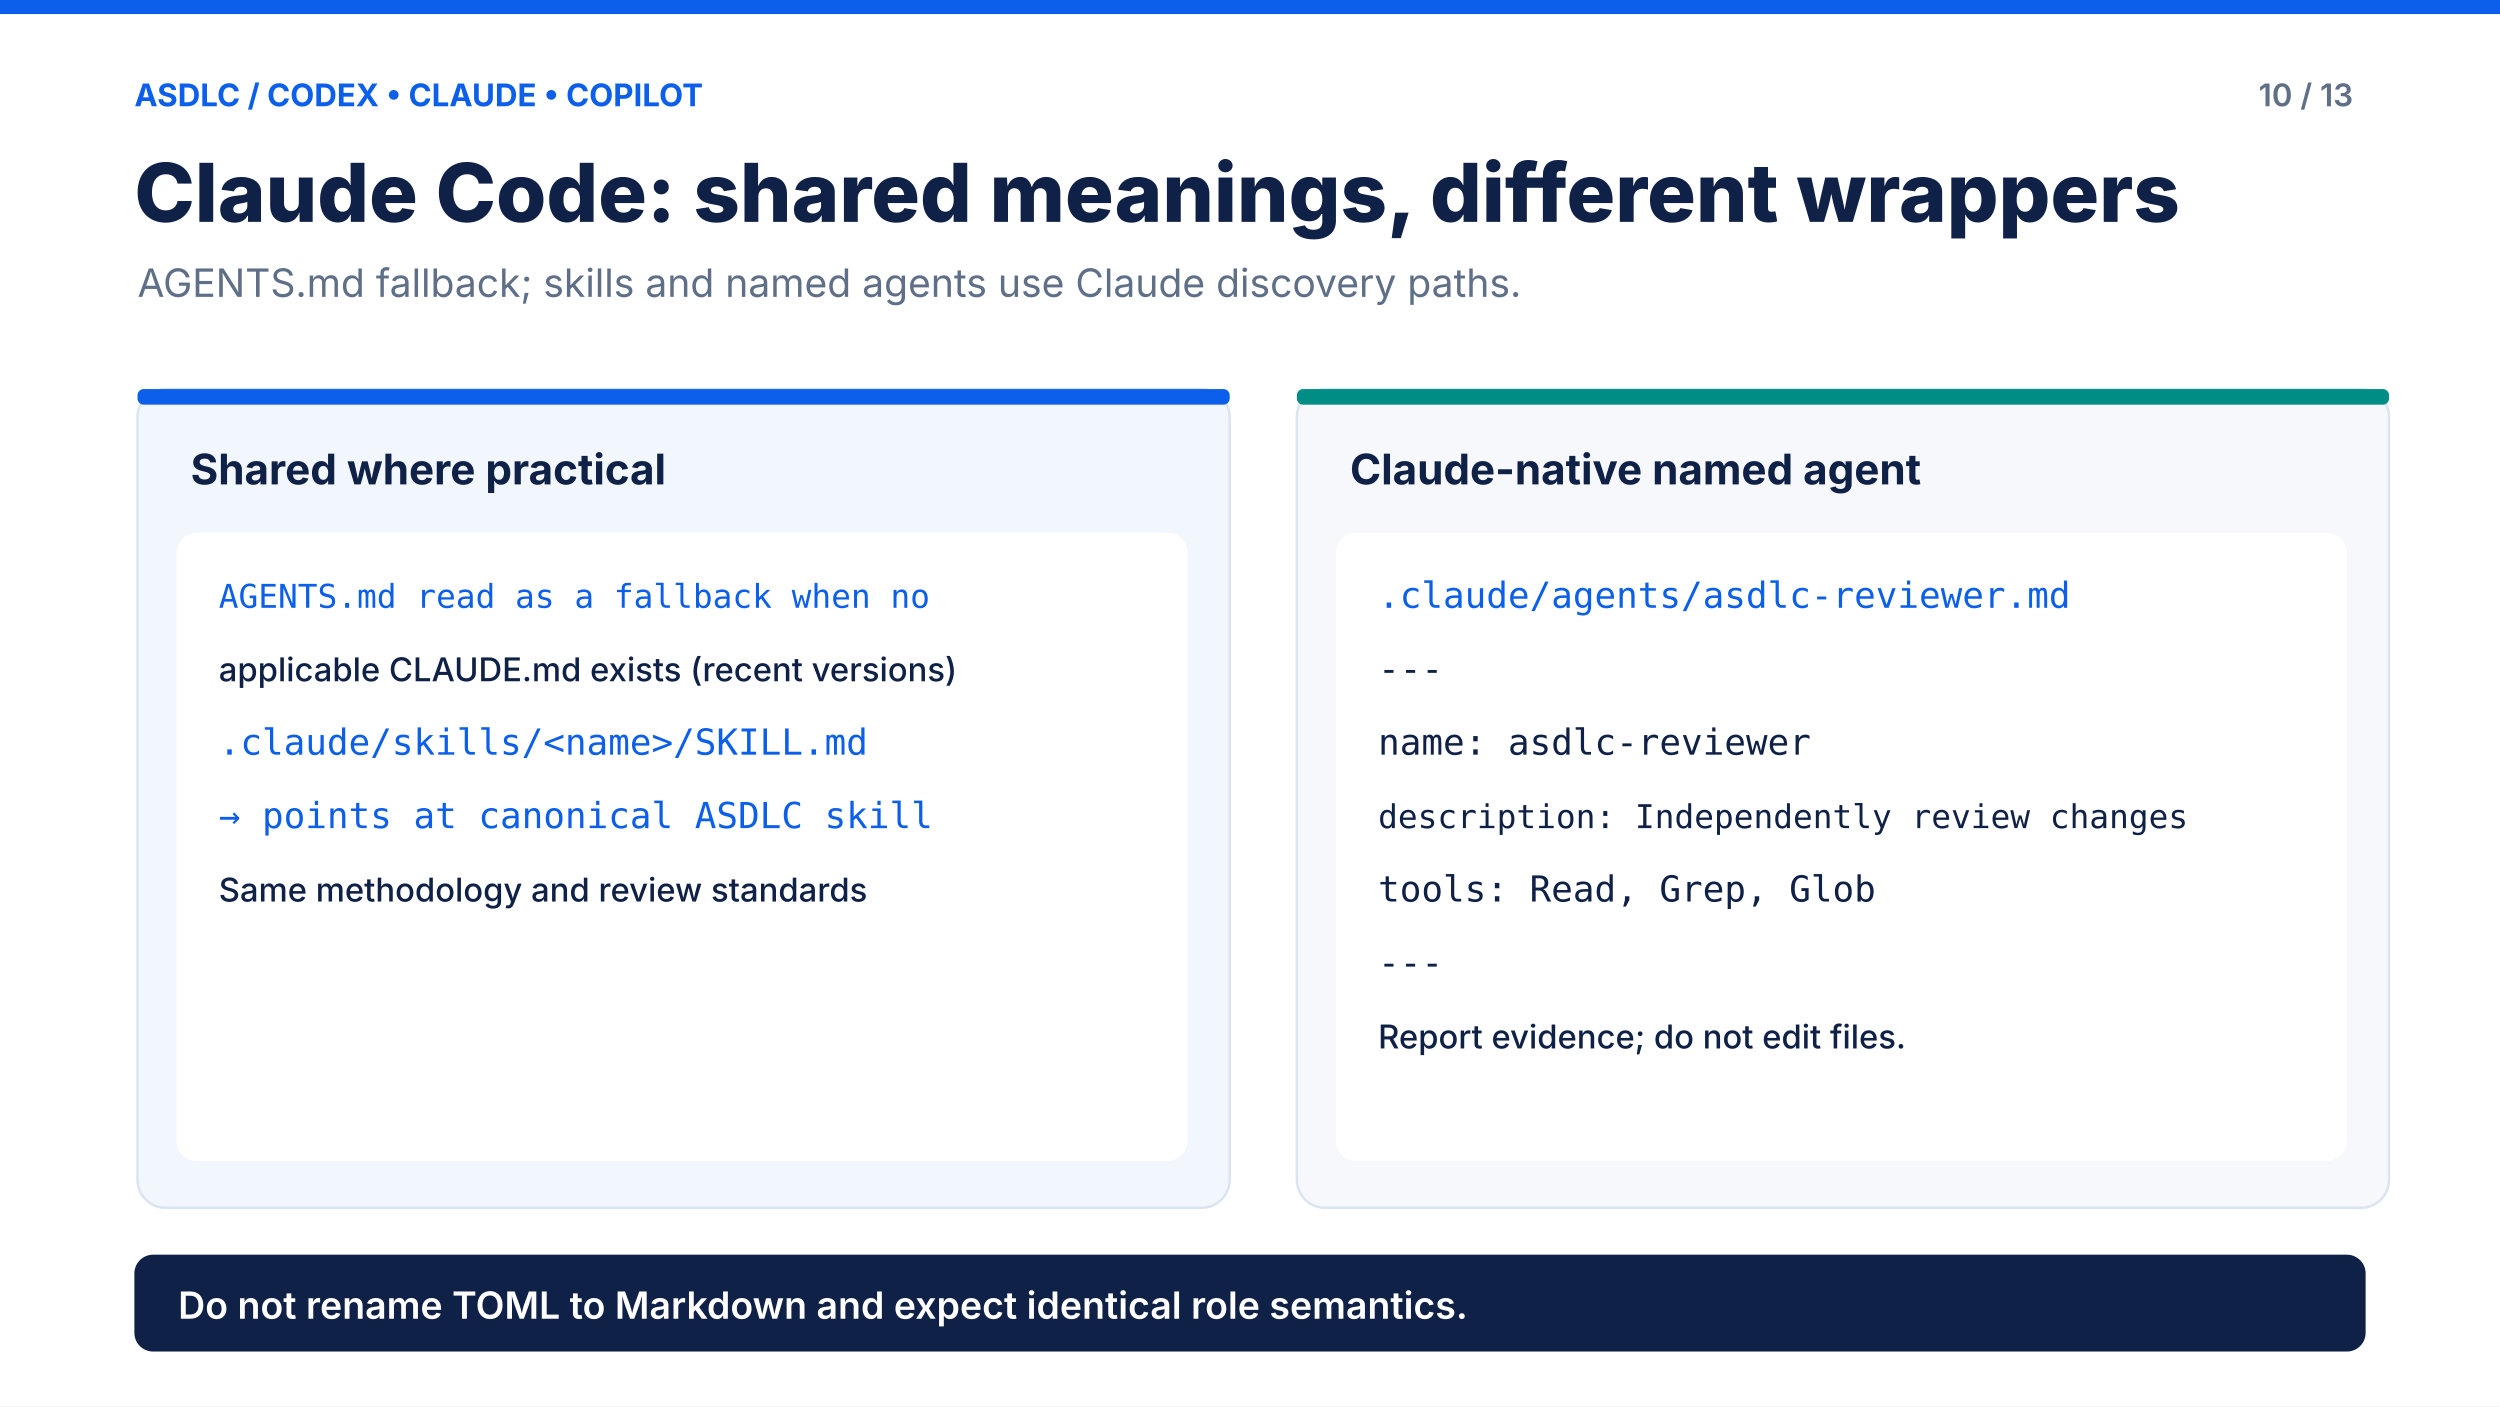
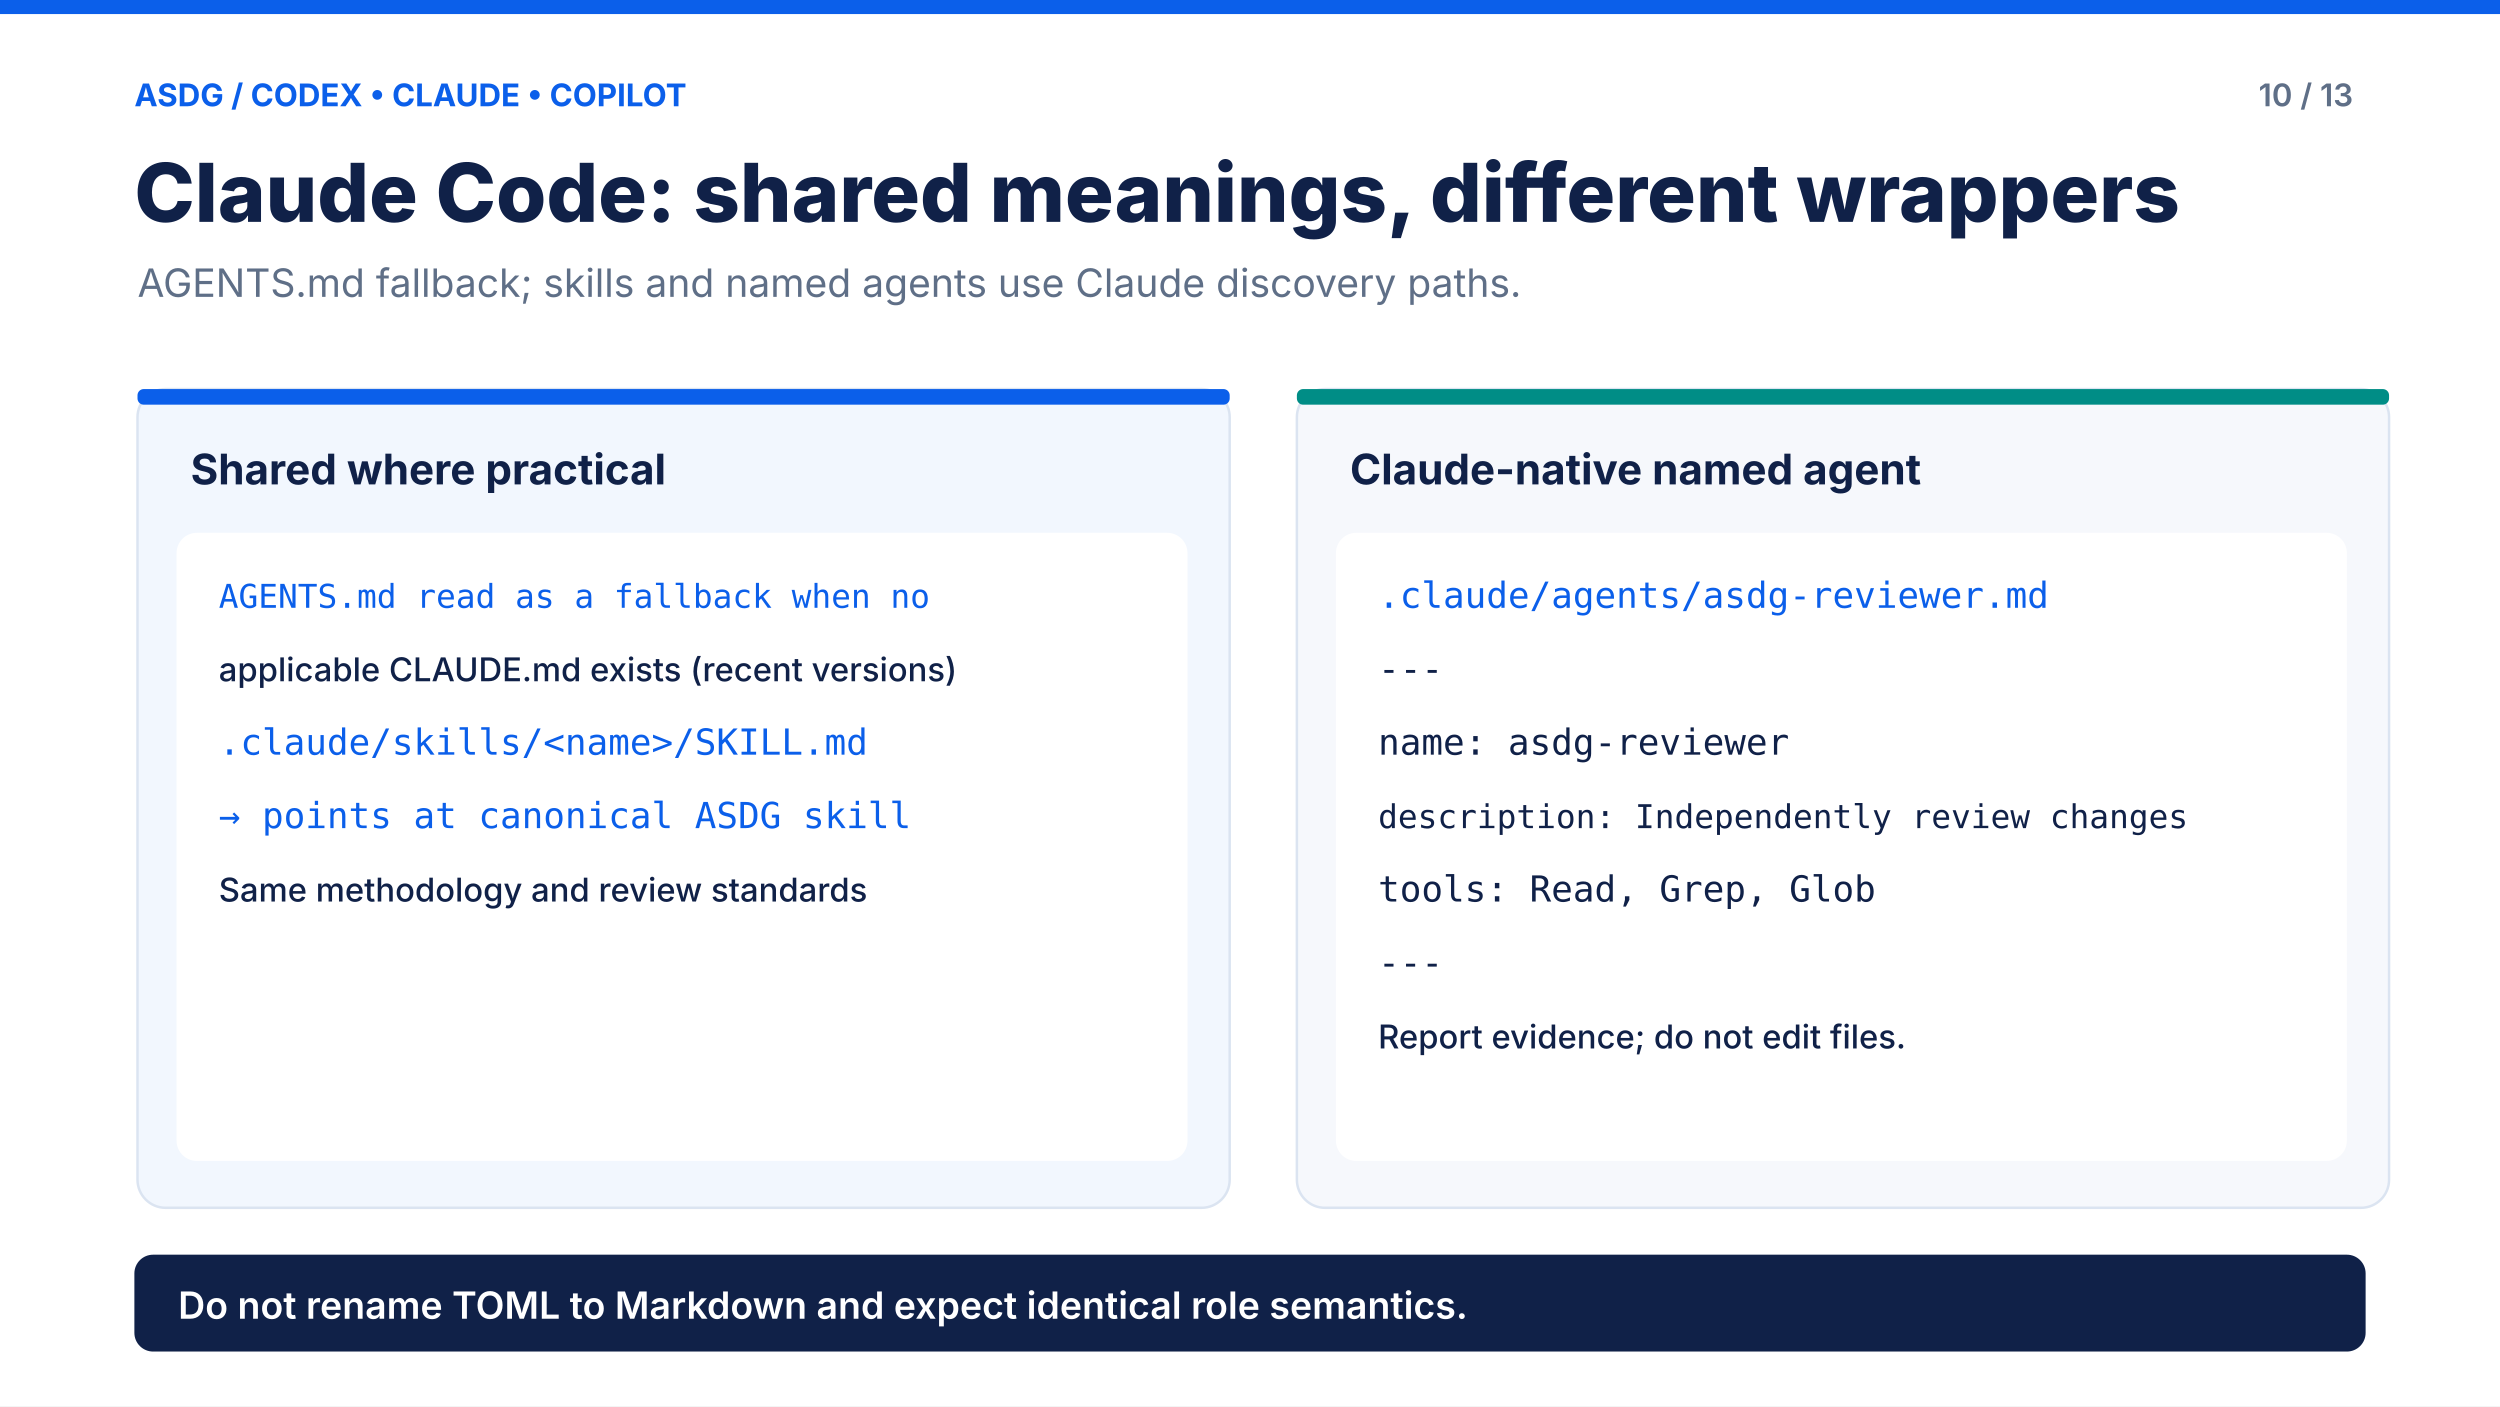
<svg xmlns="http://www.w3.org/2000/svg" width="1600" height="900" viewBox="0 0 1600 900">
  <defs>
    <marker id="arrow" markerWidth="12" markerHeight="12" refX="10" refY="6" orient="auto">
      <path d="M2 2 L10 6 L2 10" fill="none" stroke="#0b5fea" stroke-width="2.2" />
    </marker>
  </defs>
  <rect x="0" y="0" width="1600" height="900" rx="0" fill="#fff" />
  <rect x="0" y="0" width="1600" height="9" rx="0" fill="#0b5fea" />
-   <text x="86" y="68" font-family="Inter,Arial,Helvetica,sans-serif" font-size="20" font-weight="700" fill="#0b5fea">ASDLC  /  CODEX • CLAUDE • COPILOT</text>
+   <text x="86" y="68" font-family="Inter,Arial,Helvetica,sans-serif" font-size="20" font-weight="700" fill="#0b5fea">ASDG  /  CODEX • CLAUDE • COPILOT</text>
  <text x="86" y="142" font-family="Inter,Arial,Helvetica,sans-serif" font-size="52" font-weight="760" fill="#102148">Claude Code: shared meanings, different wrappers</text>
  <text x="88" y="190" font-family="Inter,Arial,Helvetica,sans-serif" font-size="25" font-weight="430" fill="#5f6f87">AGENTS.md fallback; skills and named agents use Claude discovery paths.</text>
  <rect x="86" y="803" width="1428" height="62" rx="12" fill="#102148" />
  <text x="114" y="844" font-family="Inter,Arial,Helvetica,sans-serif" font-size="24" font-weight="620" fill="#ffffff">Do not rename TOML to Markdown and expect identical role semantics.</text>
  <text x="1506" y="68" font-family="Inter,Arial,Helvetica,sans-serif" font-size="20" font-weight="600" fill="#5f6f87" text-anchor="end">10 / 13</text>
  <rect x="88" y="249" width="699" height="524" rx="18" fill="#f2f7fe" stroke="#dbe4f1" stroke-width="1.6" />
  <rect x="88" y="249" width="699" height="10" rx="4" fill="#0b5fea" />
  <text x="122" y="310" font-family="Inter,Arial,Helvetica,sans-serif" font-size="27" font-weight="740" fill="#102148">Shared where practical</text>
  <rect x="113" y="341" width="647" height="402" rx="13" fill="#fff" />
  <text x="140" y="389" font-family="DejaVu Sans Mono,monospace" font-size="21" font-weight="520" fill="#0b5fea">AGENTS.md read as a fallback when no</text>
  <text x="140" y="436" font-family="Inter,Arial,sans-serif" font-size="21" font-weight="520" fill="#102148">applicable CLAUDE.md exists (recent versions)</text>
  <text x="140" y="483" font-family="DejaVu Sans Mono,monospace" font-size="23" font-weight="520" fill="#0b5fea">.claude/skills/&lt;name&gt;/SKILL.md</text>
-   <text x="140" y="530" font-family="DejaVu Sans Mono,monospace" font-size="23" font-weight="520" fill="#0b5fea">→ points at canonical ASDLC skill</text>
+   <text x="140" y="530" font-family="DejaVu Sans Mono,monospace" font-size="23" font-weight="520" fill="#0b5fea">→ points at canonical ASDG skill</text>
  <text x="140" y="577" font-family="Inter,Arial,sans-serif" font-size="21" font-weight="520" fill="#102148">Same methodology and review standards</text>
  <rect x="830" y="249" width="699" height="524" rx="18" fill="#f6f8fc" stroke="#dbe4f1" stroke-width="1.6" />
  <rect x="830" y="249" width="699" height="10" rx="4" fill="#008d86" />
  <text x="864" y="310" font-family="Inter,Arial,Helvetica,sans-serif" font-size="27" font-weight="740" fill="#102148">Claude-native named agent</text>
  <rect x="855" y="341" width="647" height="402" rx="13" fill="#fff" />
-   <text x="882" y="389" font-family="DejaVu Sans Mono,monospace" font-size="23" font-weight="520" fill="#0b5fea">.claude/agents/asdlc-reviewer.md</text>
+   <text x="882" y="389" font-family="DejaVu Sans Mono,monospace" font-size="23" font-weight="520" fill="#0b5fea">.claude/agents/asdg-reviewer.md</text>
  <text x="882" y="436" font-family="DejaVu Sans Mono,monospace" font-size="23" font-weight="520" fill="#102148">---</text>
-   <text x="882" y="483" font-family="DejaVu Sans Mono,monospace" font-size="23" font-weight="520" fill="#102148">name: asdlc-reviewer</text>
+   <text x="882" y="483" font-family="DejaVu Sans Mono,monospace" font-size="23" font-weight="520" fill="#102148">name: asdg-reviewer</text>
  <text x="882" y="530" font-family="DejaVu Sans Mono,monospace" font-size="21" font-weight="520" fill="#102148">description: Independently review changes</text>
  <text x="882" y="577" font-family="DejaVu Sans Mono,monospace" font-size="23" font-weight="520" fill="#102148">tools: Read, Grep, Glob</text>
  <text x="882" y="624" font-family="DejaVu Sans Mono,monospace" font-size="23" font-weight="520" fill="#102148">---</text>
  <text x="882" y="671" font-family="Inter,Arial,sans-serif" font-size="21" font-weight="520" fill="#102148">Report evidence; do not edit files.</text>
</svg>
